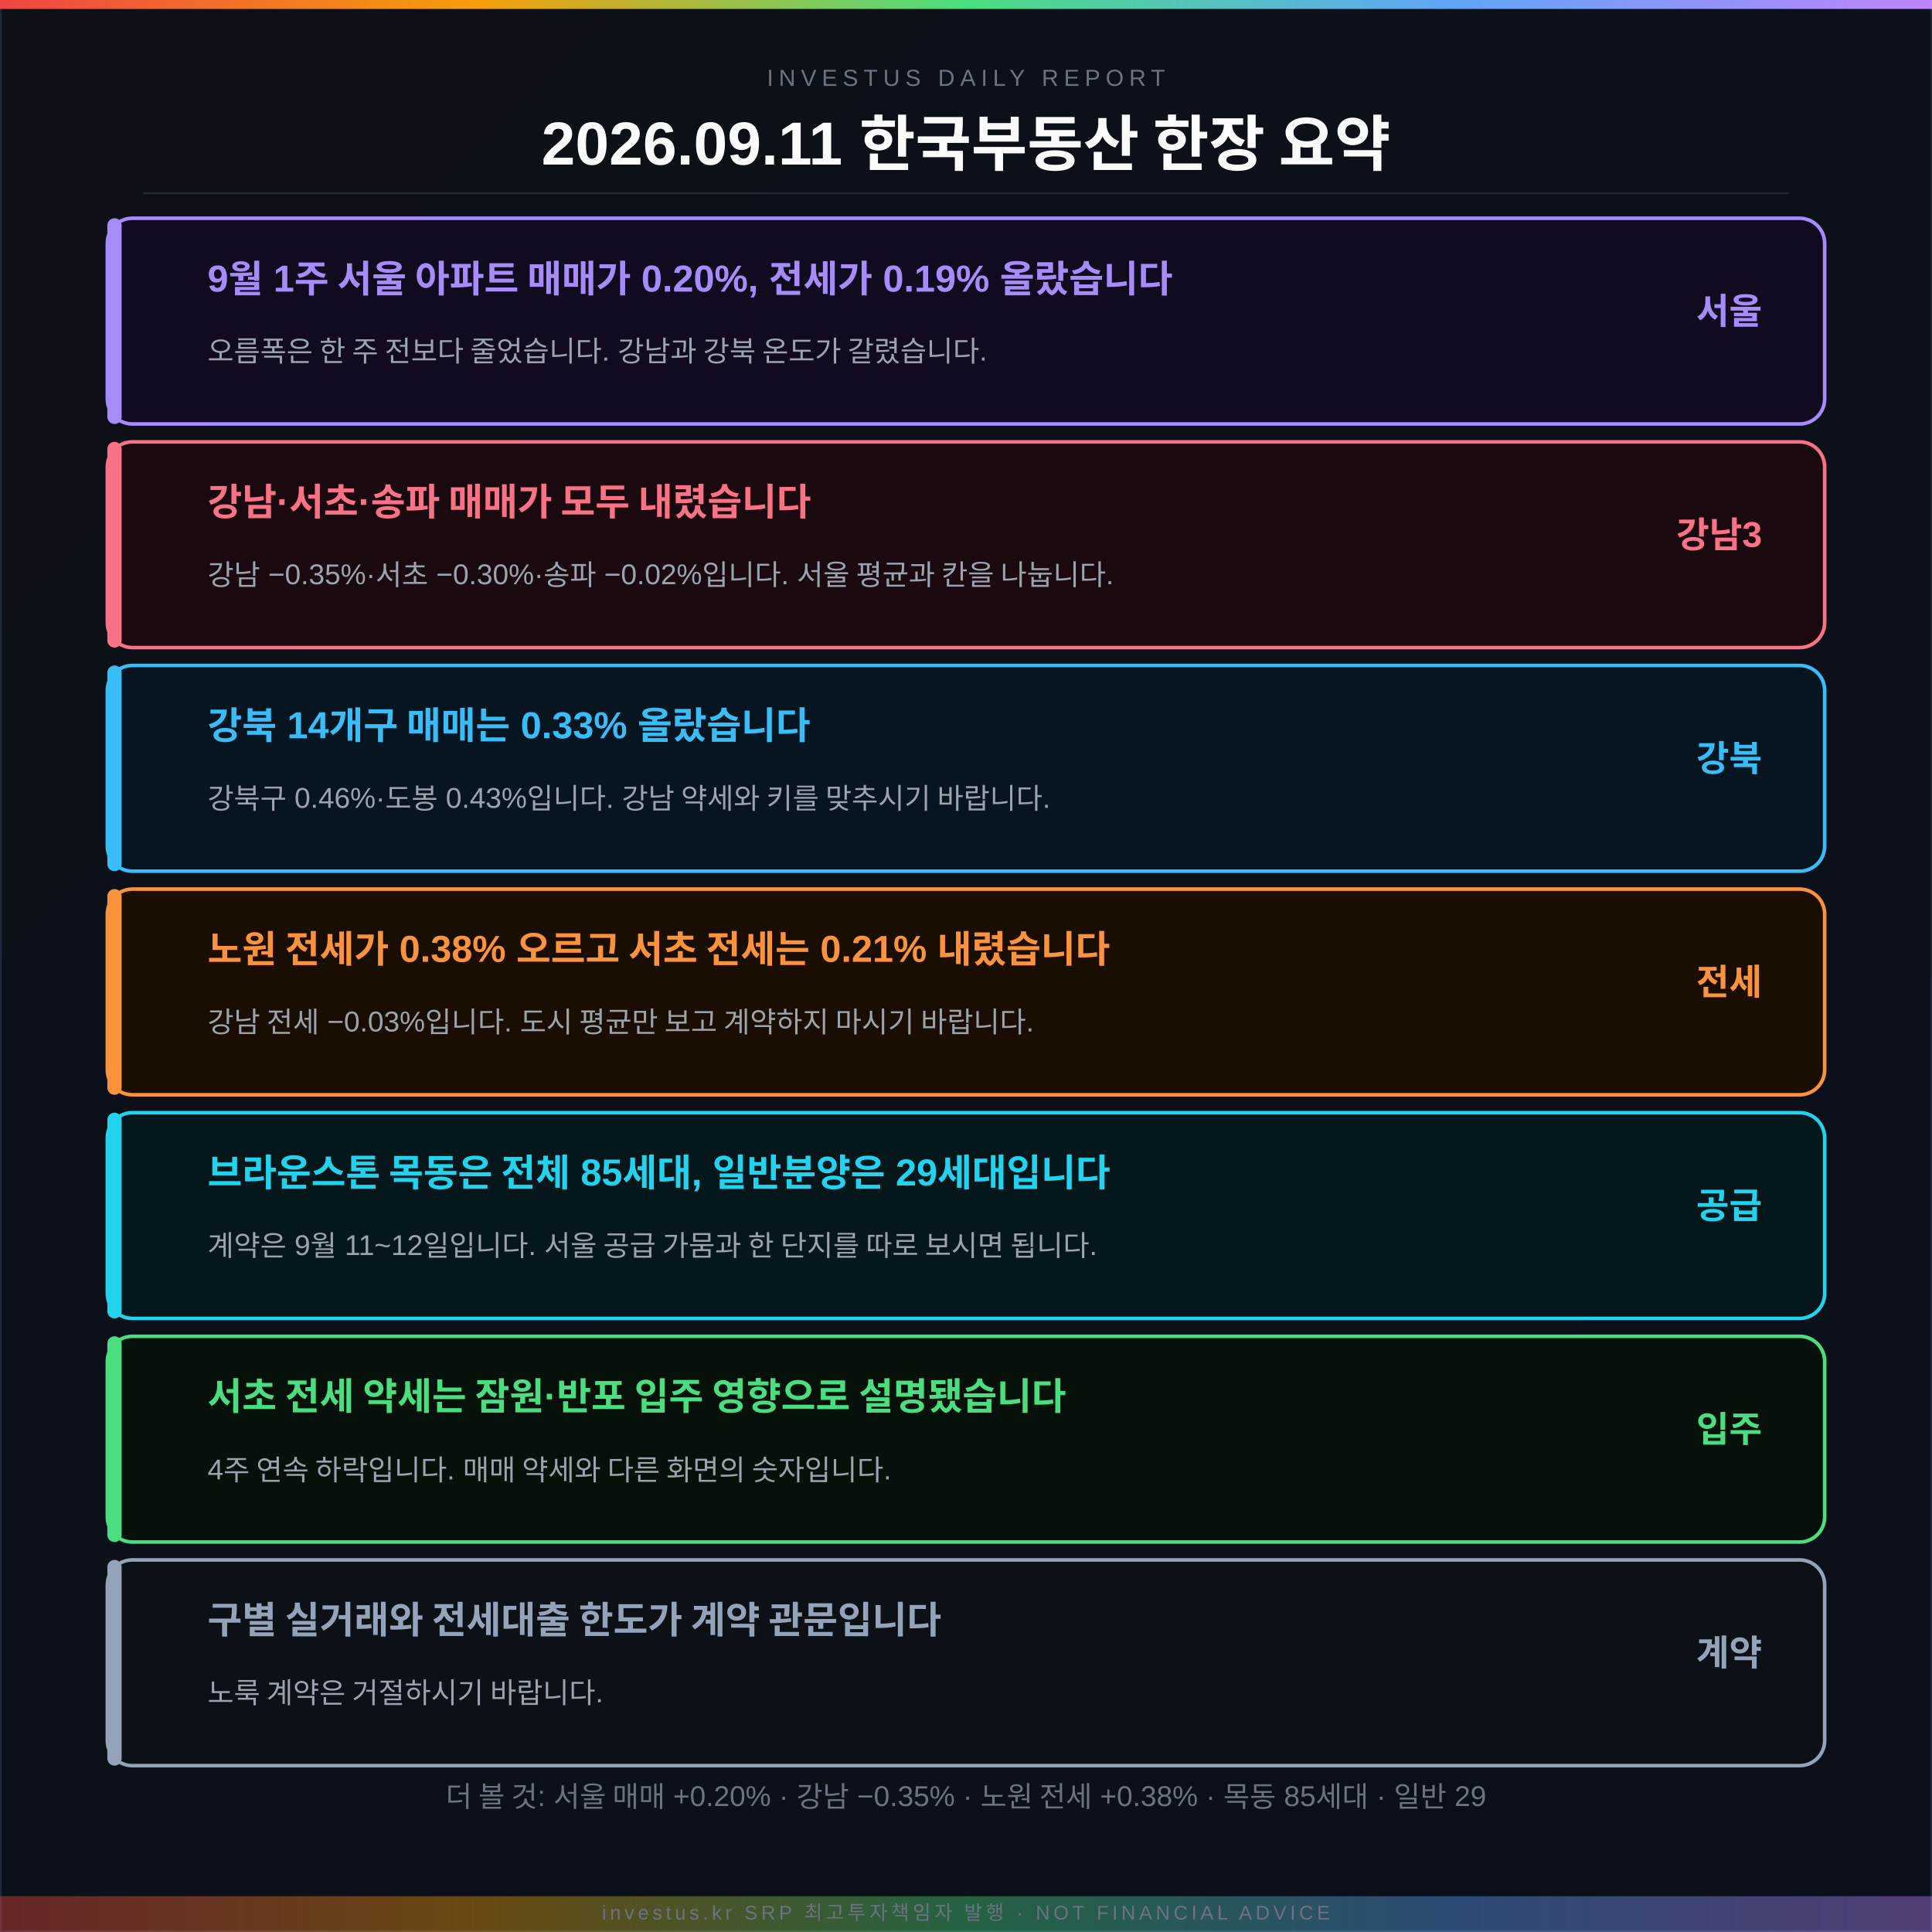
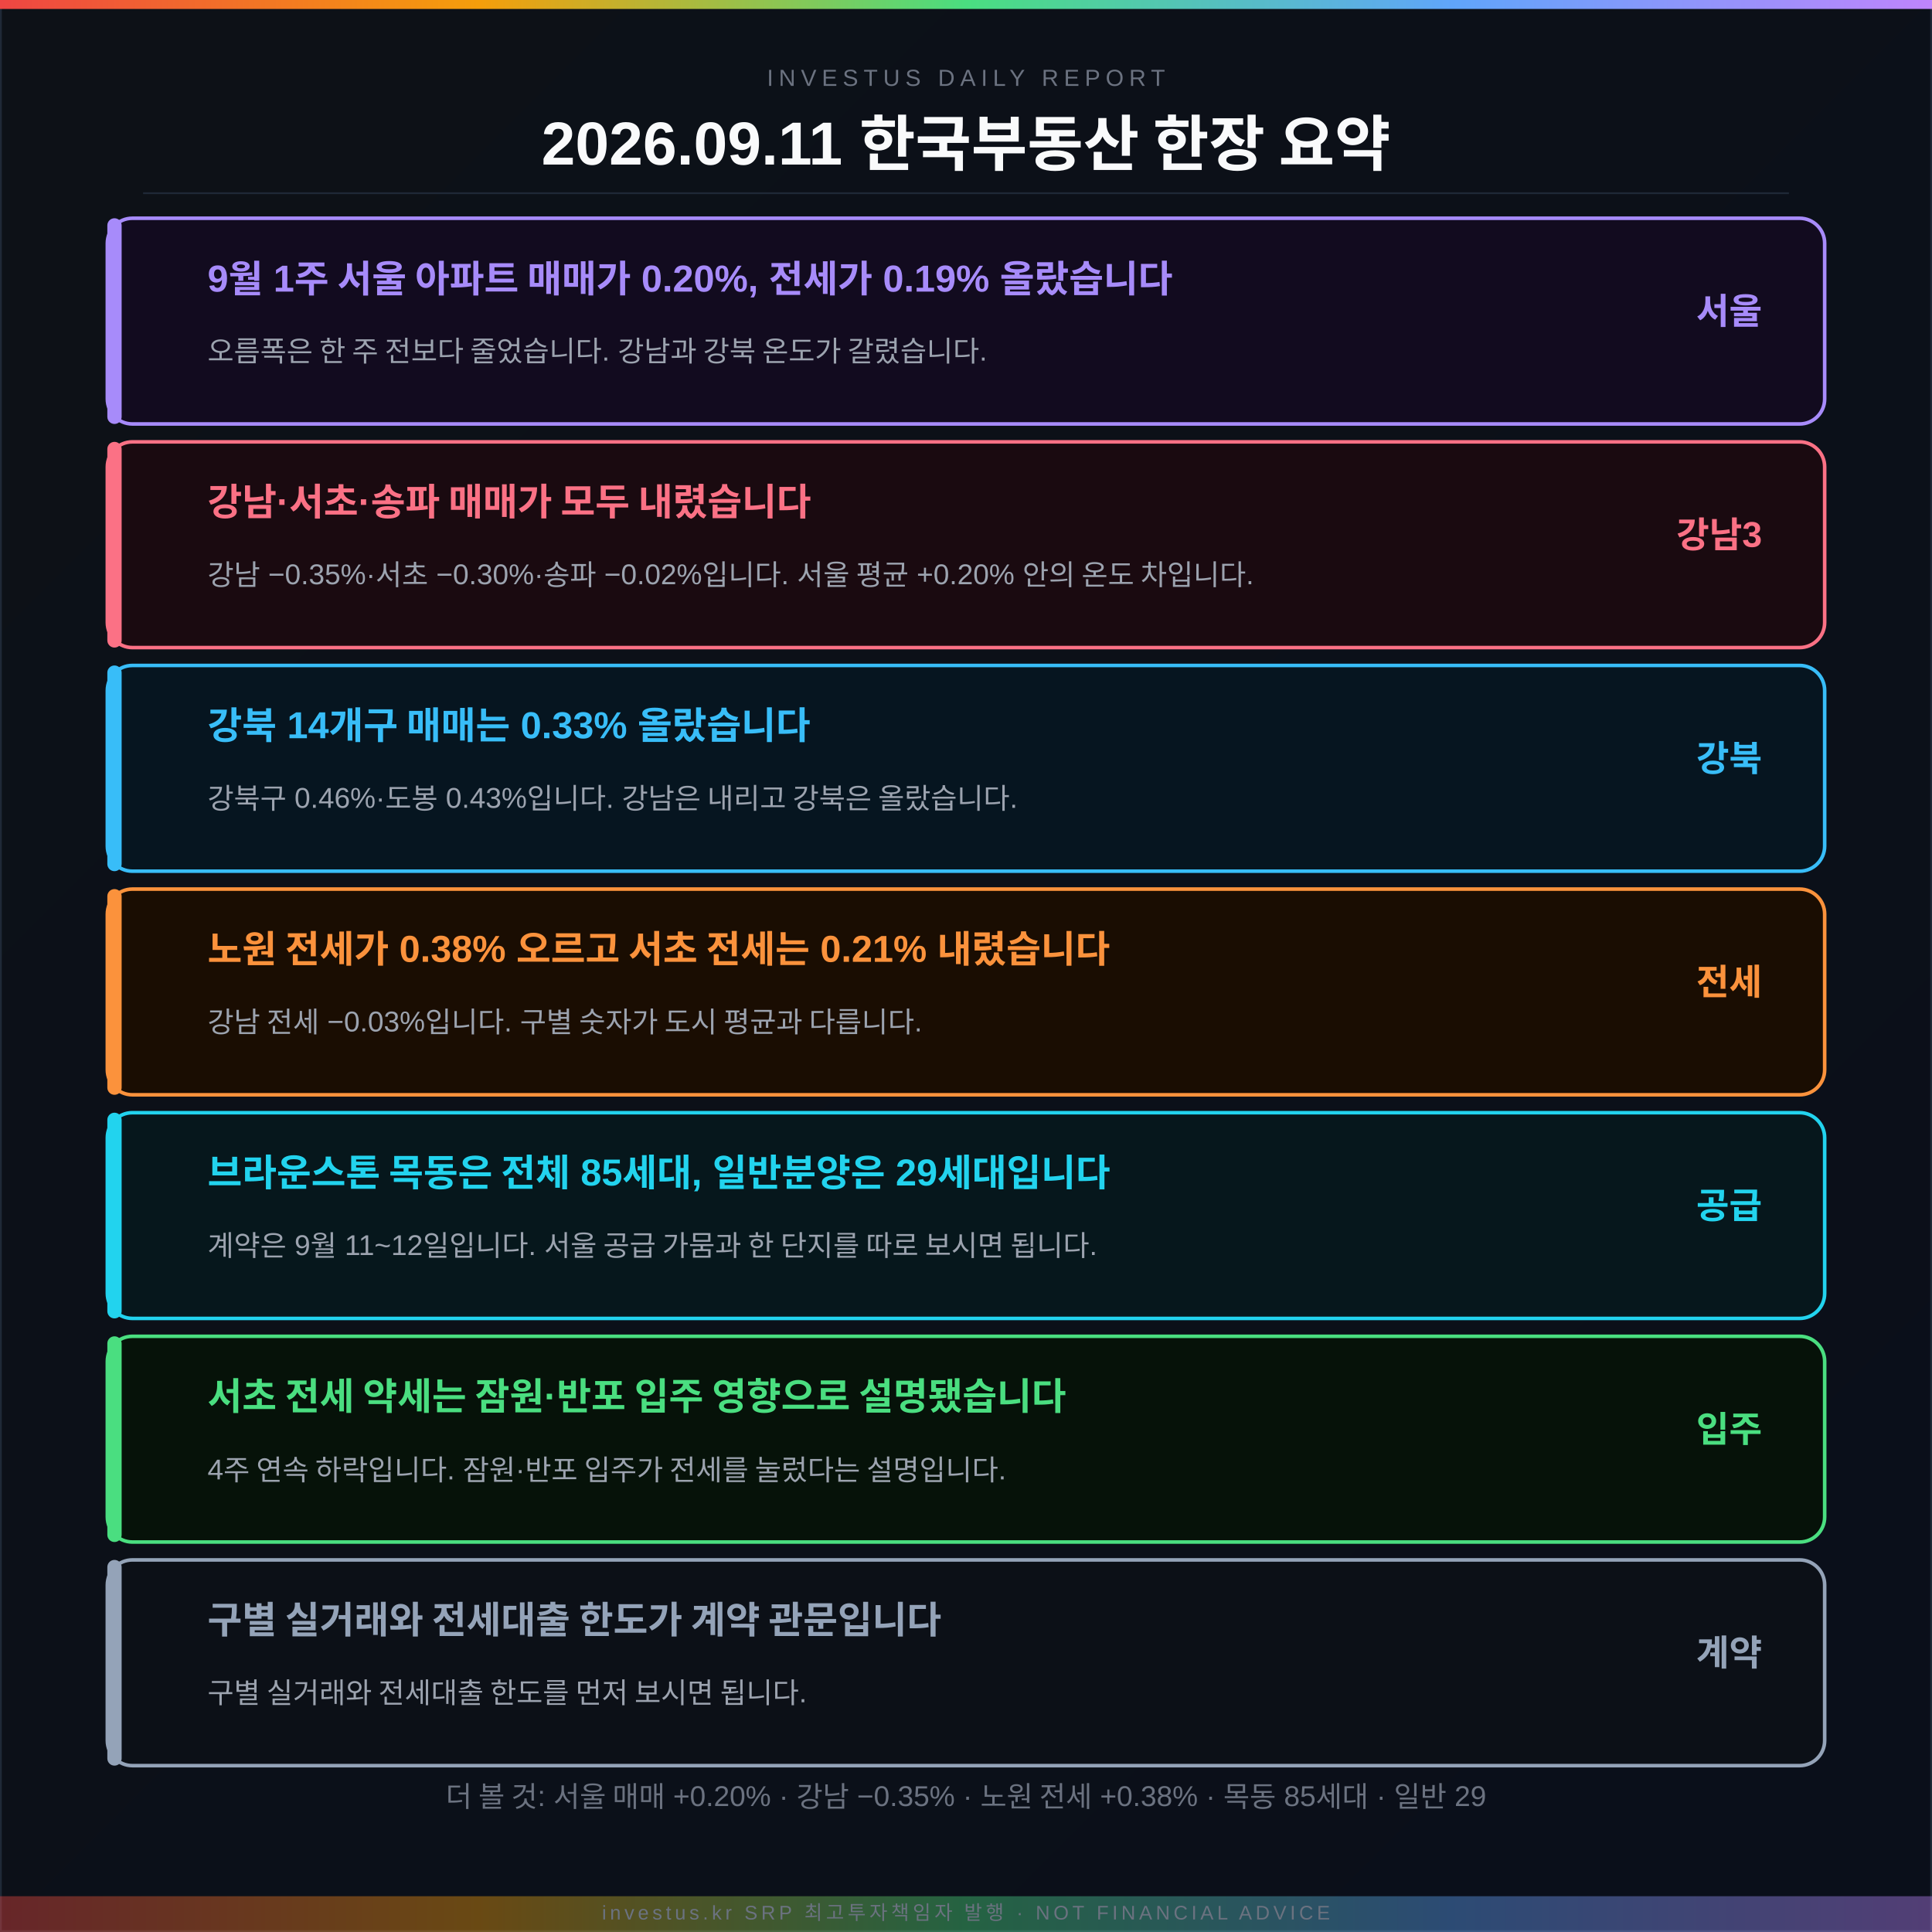
<svg xmlns="http://www.w3.org/2000/svg" viewBox="0 0 1080 1080" width="1080" height="1080">
  <defs>
    <linearGradient id="bg" x1="0%" y1="0%" x2="100%" y2="100%">
      <stop offset="0%" style="stop-color:#0d1117" />
      <stop offset="100%" style="stop-color:#0a0f1a" />
    </linearGradient>
    <linearGradient id="flow" x1="0%" y1="0%" x2="100%" y2="0%">
      <stop offset="0%" style="stop-color:#ef4444" />
      <stop offset="25%" style="stop-color:#f59e0b" />
      <stop offset="50%" style="stop-color:#4ade80" />
      <stop offset="75%" style="stop-color:#60a5fa" />
      <stop offset="100%" style="stop-color:#c084fc" />
    </linearGradient>
  </defs>
  <rect width="1080" height="1080" fill="url(#bg)" />
  <rect width="1080" height="1080" fill="none" stroke="#1f2937" stroke-width="2" />
  <rect x="0" y="0" width="1080" height="5" fill="url(#flow)" />
  <text x="540" y="48" font-family="Arial" font-size="13" fill="#6b7280" text-anchor="middle" letter-spacing="3">INVESTUS DAILY REPORT</text>
  <text x="540" y="92" font-family="Arial Black,Arial" font-size="34" font-weight="900" fill="#f9fafb" text-anchor="middle">2026.09.11 한국부동산 한장 요약</text>
  <line x1="80" y1="108" x2="1000" y2="108" stroke="#1f2937" stroke-width="1" />
  <rect x="60" y="122" width="960" height="115" rx="14" fill="#120b1f" stroke="#a78bfa" stroke-width="2" />
  <rect x="60" y="122" width="8" height="115" rx="4" fill="#a78bfa" />
  <text x="116" y="163" font-family="Arial Black,Arial" font-size="21" font-weight="900" fill="#a78bfa">9월 1주 서울 아파트 매매가 0.20%, 전세가 0.19% 올랐습니다</text>
  <text x="116" y="202" font-family="Arial" font-size="16" fill="#9ca3af">오름폭은 한 주 전보다 줄었습니다. 강남과 강북 온도가 갈렸습니다.</text>
  <text x="985" y="181" font-family="Arial Black,Arial" font-size="20" font-weight="900" fill="#a78bfa" text-anchor="end">서울</text>
  <rect x="60" y="247" width="960" height="115" rx="14" fill="#1a0a10" stroke="#fb7185" stroke-width="2" />
  <rect x="60" y="247" width="8" height="115" rx="4" fill="#fb7185" />
  <text x="116" y="288" font-family="Arial Black,Arial" font-size="21" font-weight="900" fill="#fb7185">강남·서초·송파 매매가 모두 내렸습니다</text>
-   <text x="116" y="327" font-family="Arial" font-size="16" fill="#9ca3af">강남 −0.35%·서초 −0.30%·송파 −0.02%입니다. 서울 평균과 칸을 나눕니다.</text>
+   <text x="116" y="327" font-family="Arial" font-size="16" fill="#9ca3af">강남 −0.35%·서초 −0.30%·송파 −0.02%입니다. 서울 평균 +0.20% 안의 온도 차입니다.</text>
  <text x="985" y="306" font-family="Arial Black,Arial" font-size="20" font-weight="900" fill="#fb7185" text-anchor="end">강남3</text>
  <rect x="60" y="372" width="960" height="115" rx="14" fill="#061520" stroke="#38bdf8" stroke-width="2" />
  <rect x="60" y="372" width="8" height="115" rx="4" fill="#38bdf8" />
  <text x="116" y="413" font-family="Arial Black,Arial" font-size="21" font-weight="900" fill="#38bdf8">강북 14개구 매매는 0.33% 올랐습니다</text>
-   <text x="116" y="452" font-family="Arial" font-size="16" fill="#9ca3af">강북구 0.46%·도봉 0.43%입니다. 강남 약세와 키를 맞추시기 바랍니다.</text>
+   <text x="116" y="452" font-family="Arial" font-size="16" fill="#9ca3af">강북구 0.46%·도봉 0.43%입니다. 강남은 내리고 강북은 올랐습니다.</text>
  <text x="985" y="431" font-family="Arial Black,Arial" font-size="20" font-weight="900" fill="#38bdf8" text-anchor="end">강북</text>
  <rect x="60" y="497" width="960" height="115" rx="14" fill="#1a0d02" stroke="#fb923c" stroke-width="2" />
  <rect x="60" y="497" width="8" height="115" rx="4" fill="#fb923c" />
  <text x="116" y="538" font-family="Arial Black,Arial" font-size="21" font-weight="900" fill="#fb923c">노원 전세가 0.38% 오르고 서초 전세는 0.21% 내렸습니다</text>
-   <text x="116" y="577" font-family="Arial" font-size="16" fill="#9ca3af">강남 전세 −0.03%입니다. 도시 평균만 보고 계약하지 마시기 바랍니다.</text>
+   <text x="116" y="577" font-family="Arial" font-size="16" fill="#9ca3af">강남 전세 −0.03%입니다. 구별 숫자가 도시 평균과 다릅니다.</text>
  <text x="985" y="556" font-family="Arial Black,Arial" font-size="20" font-weight="900" fill="#fb923c" text-anchor="end">전세</text>
  <rect x="60" y="622" width="960" height="115" rx="14" fill="#06171c" stroke="#22d3ee" stroke-width="2" />
  <rect x="60" y="622" width="8" height="115" rx="4" fill="#22d3ee" />
  <text x="116" y="663" font-family="Arial Black,Arial" font-size="21" font-weight="900" fill="#22d3ee">브라운스톤 목동은 전체 85세대, 일반분양은 29세대입니다</text>
  <text x="116" y="702" font-family="Arial" font-size="16" fill="#9ca3af">계약은 9월 11~12일입니다. 서울 공급 가뭄과 한 단지를 따로 보시면 됩니다.</text>
  <text x="985" y="681" font-family="Arial Black,Arial" font-size="20" font-weight="900" fill="#22d3ee" text-anchor="end">공급</text>
  <rect x="60" y="747" width="960" height="115" rx="14" fill="#061209" stroke="#4ade80" stroke-width="2" />
  <rect x="60" y="747" width="8" height="115" rx="4" fill="#4ade80" />
  <text x="116" y="788" font-family="Arial Black,Arial" font-size="21" font-weight="900" fill="#4ade80">서초 전세 약세는 잠원·반포 입주 영향으로 설명됐습니다</text>
-   <text x="116" y="827" font-family="Arial" font-size="16" fill="#9ca3af">4주 연속 하락입니다. 매매 약세와 다른 화면의 숫자입니다.</text>
+   <text x="116" y="827" font-family="Arial" font-size="16" fill="#9ca3af">4주 연속 하락입니다. 잠원·반포 입주가 전세를 눌렀다는 설명입니다.</text>
  <text x="985" y="806" font-family="Arial Black,Arial" font-size="20" font-weight="900" fill="#4ade80" text-anchor="end">입주</text>
  <rect x="60" y="872" width="960" height="115" rx="14" fill="#0c1017" stroke="#94a3b8" stroke-width="2" />
  <rect x="60" y="872" width="8" height="115" rx="4" fill="#94a3b8" />
  <text x="116" y="913" font-family="Arial Black,Arial" font-size="21" font-weight="900" fill="#94a3b8">구별 실거래와 전세대출 한도가 계약 관문입니다</text>
-   <text x="116" y="952" font-family="Arial" font-size="16" fill="#9ca3af">노룩 계약은 거절하시기 바랍니다.</text>
+   <text x="116" y="952" font-family="Arial" font-size="16" fill="#9ca3af">구별 실거래와 전세대출 한도를 먼저 보시면 됩니다.</text>
  <text x="985" y="931" font-family="Arial Black,Arial" font-size="20" font-weight="900" fill="#94a3b8" text-anchor="end">계약</text>
  <text x="540" y="1010" font-family="Arial" font-size="16" fill="#6b7280" text-anchor="middle">더 볼 것: 서울 매매 +0.20% · 강남 −0.35% · 노원 전세 +0.38% · 목동 85세대 · 일반 29</text>
  <rect x="0" y="1060" width="1080" height="20" fill="url(#flow)" opacity=".4" />
  <text x="540" y="1073" font-family="Arial" font-size="11" fill="#6b7280" text-anchor="middle" letter-spacing="2">investus.kr SRP 최고투자책임자 발행 · NOT FINANCIAL ADVICE</text>
</svg>
